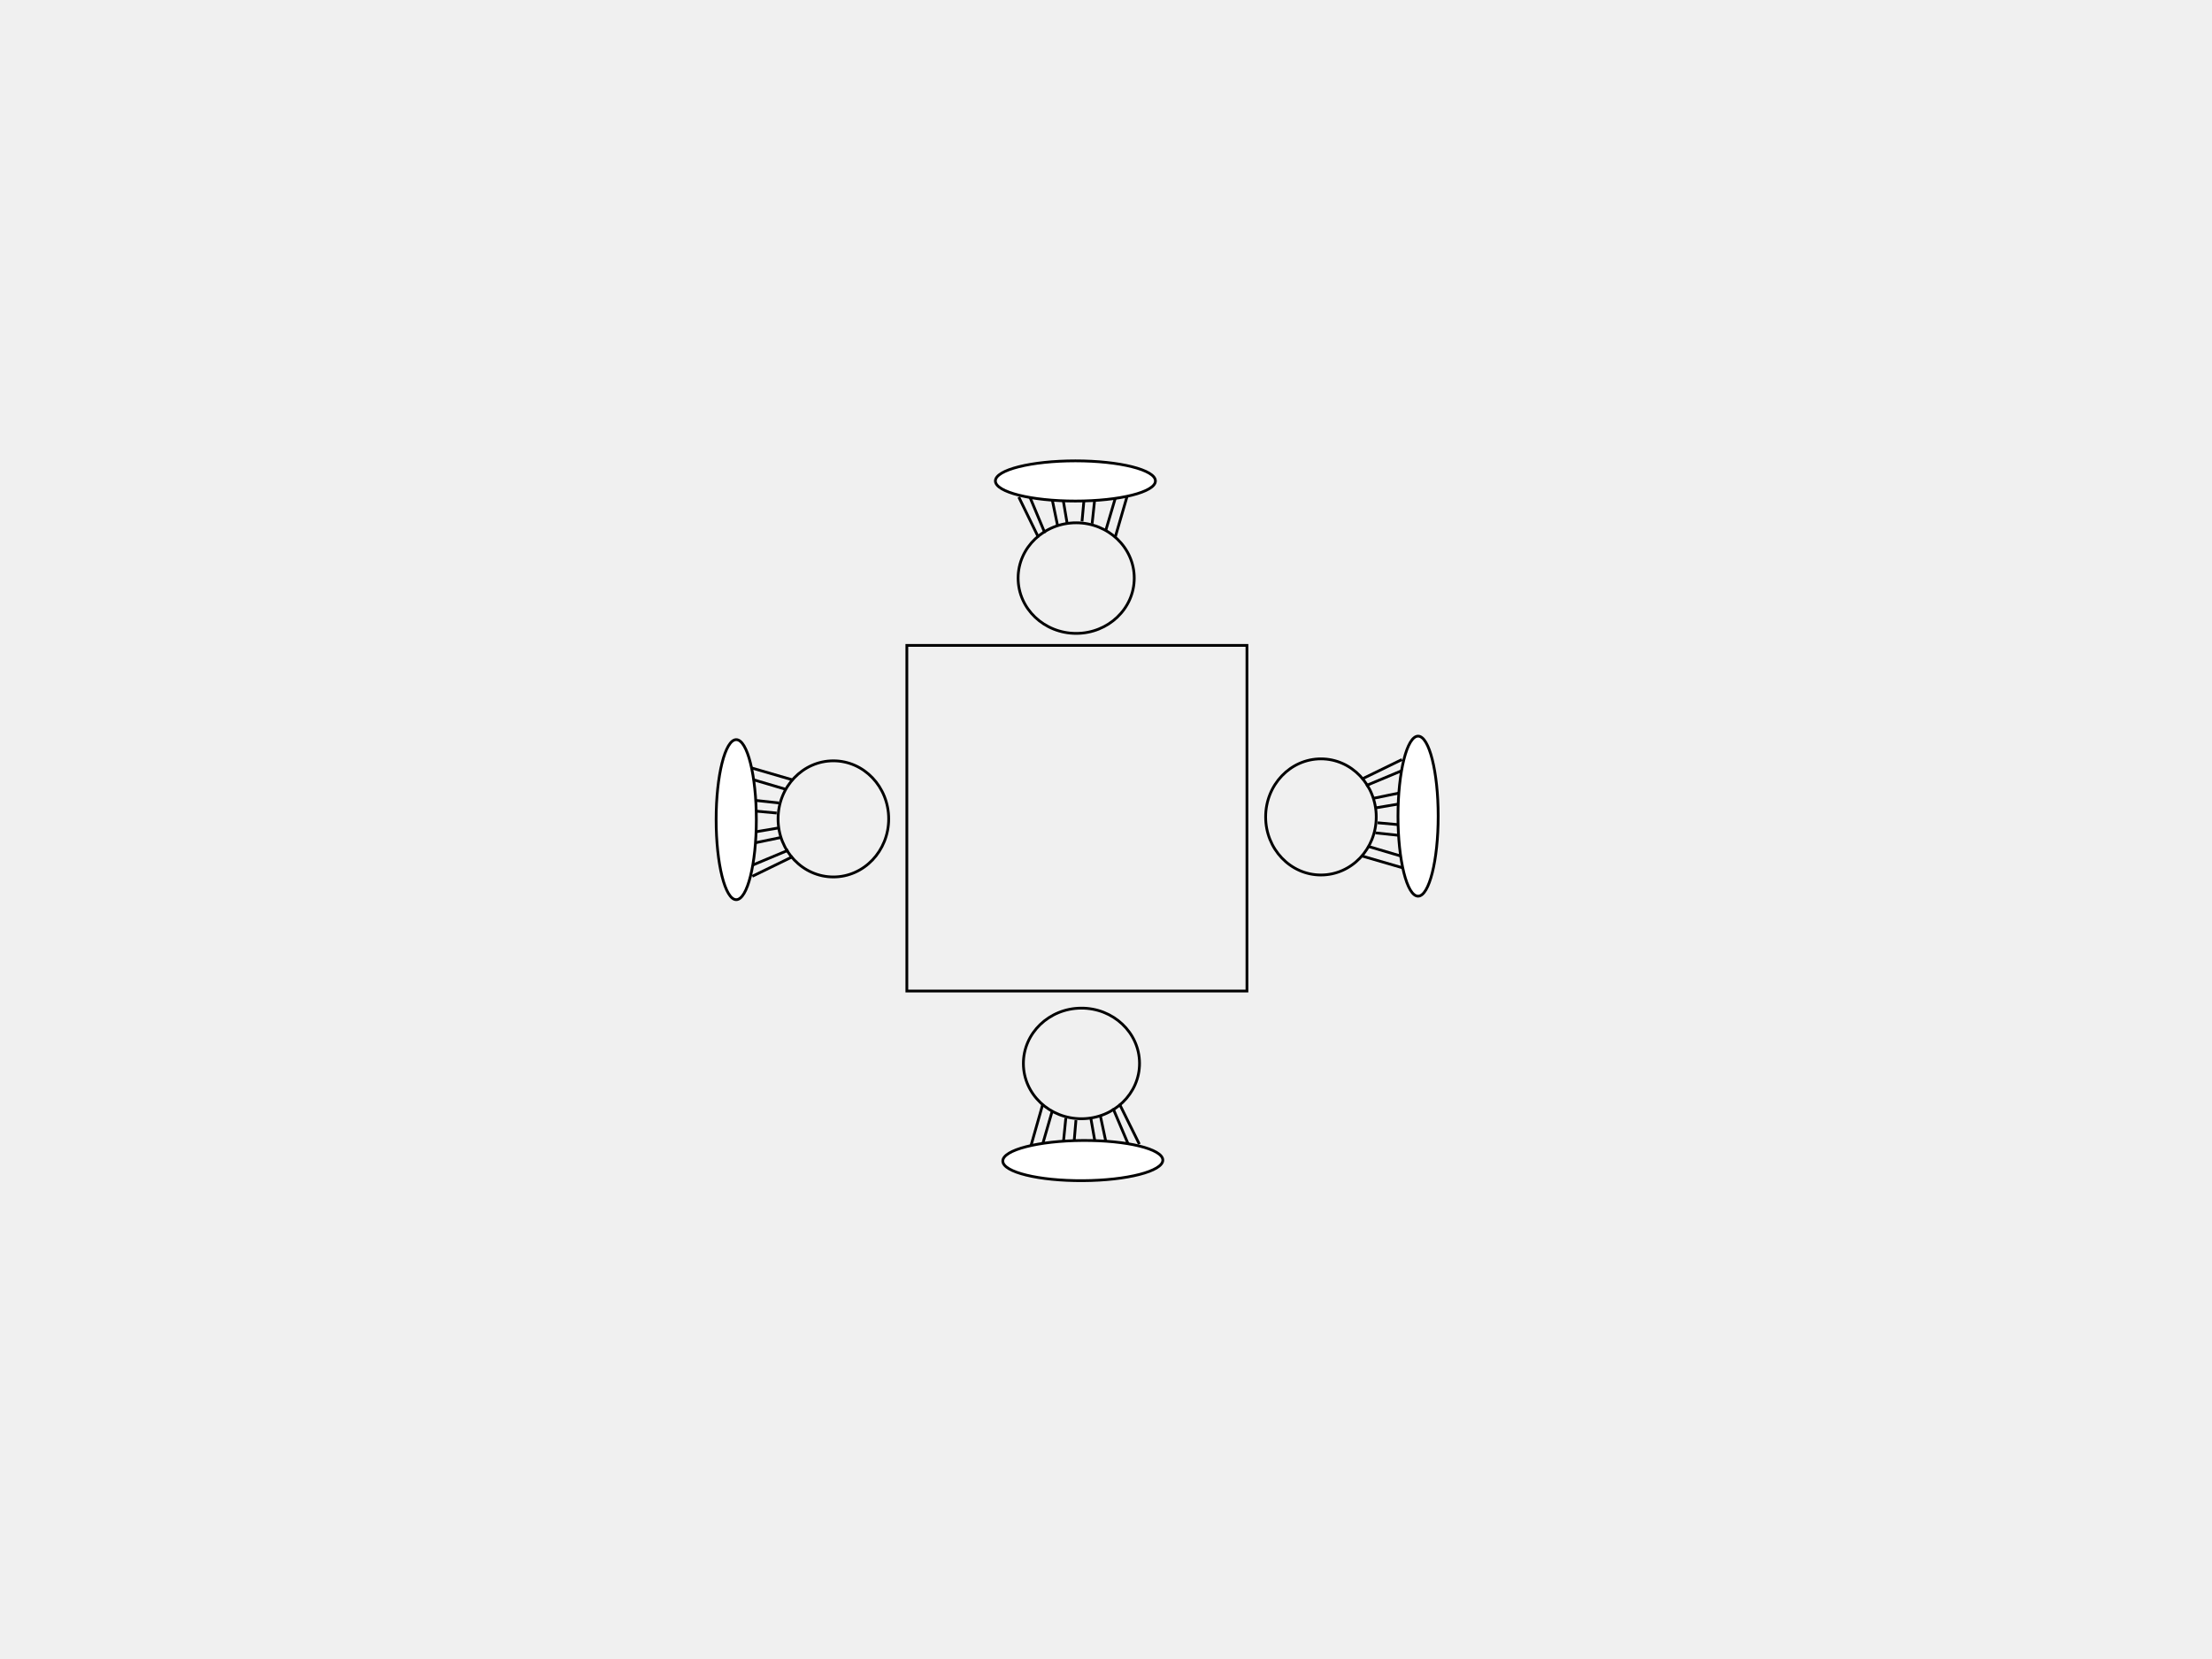
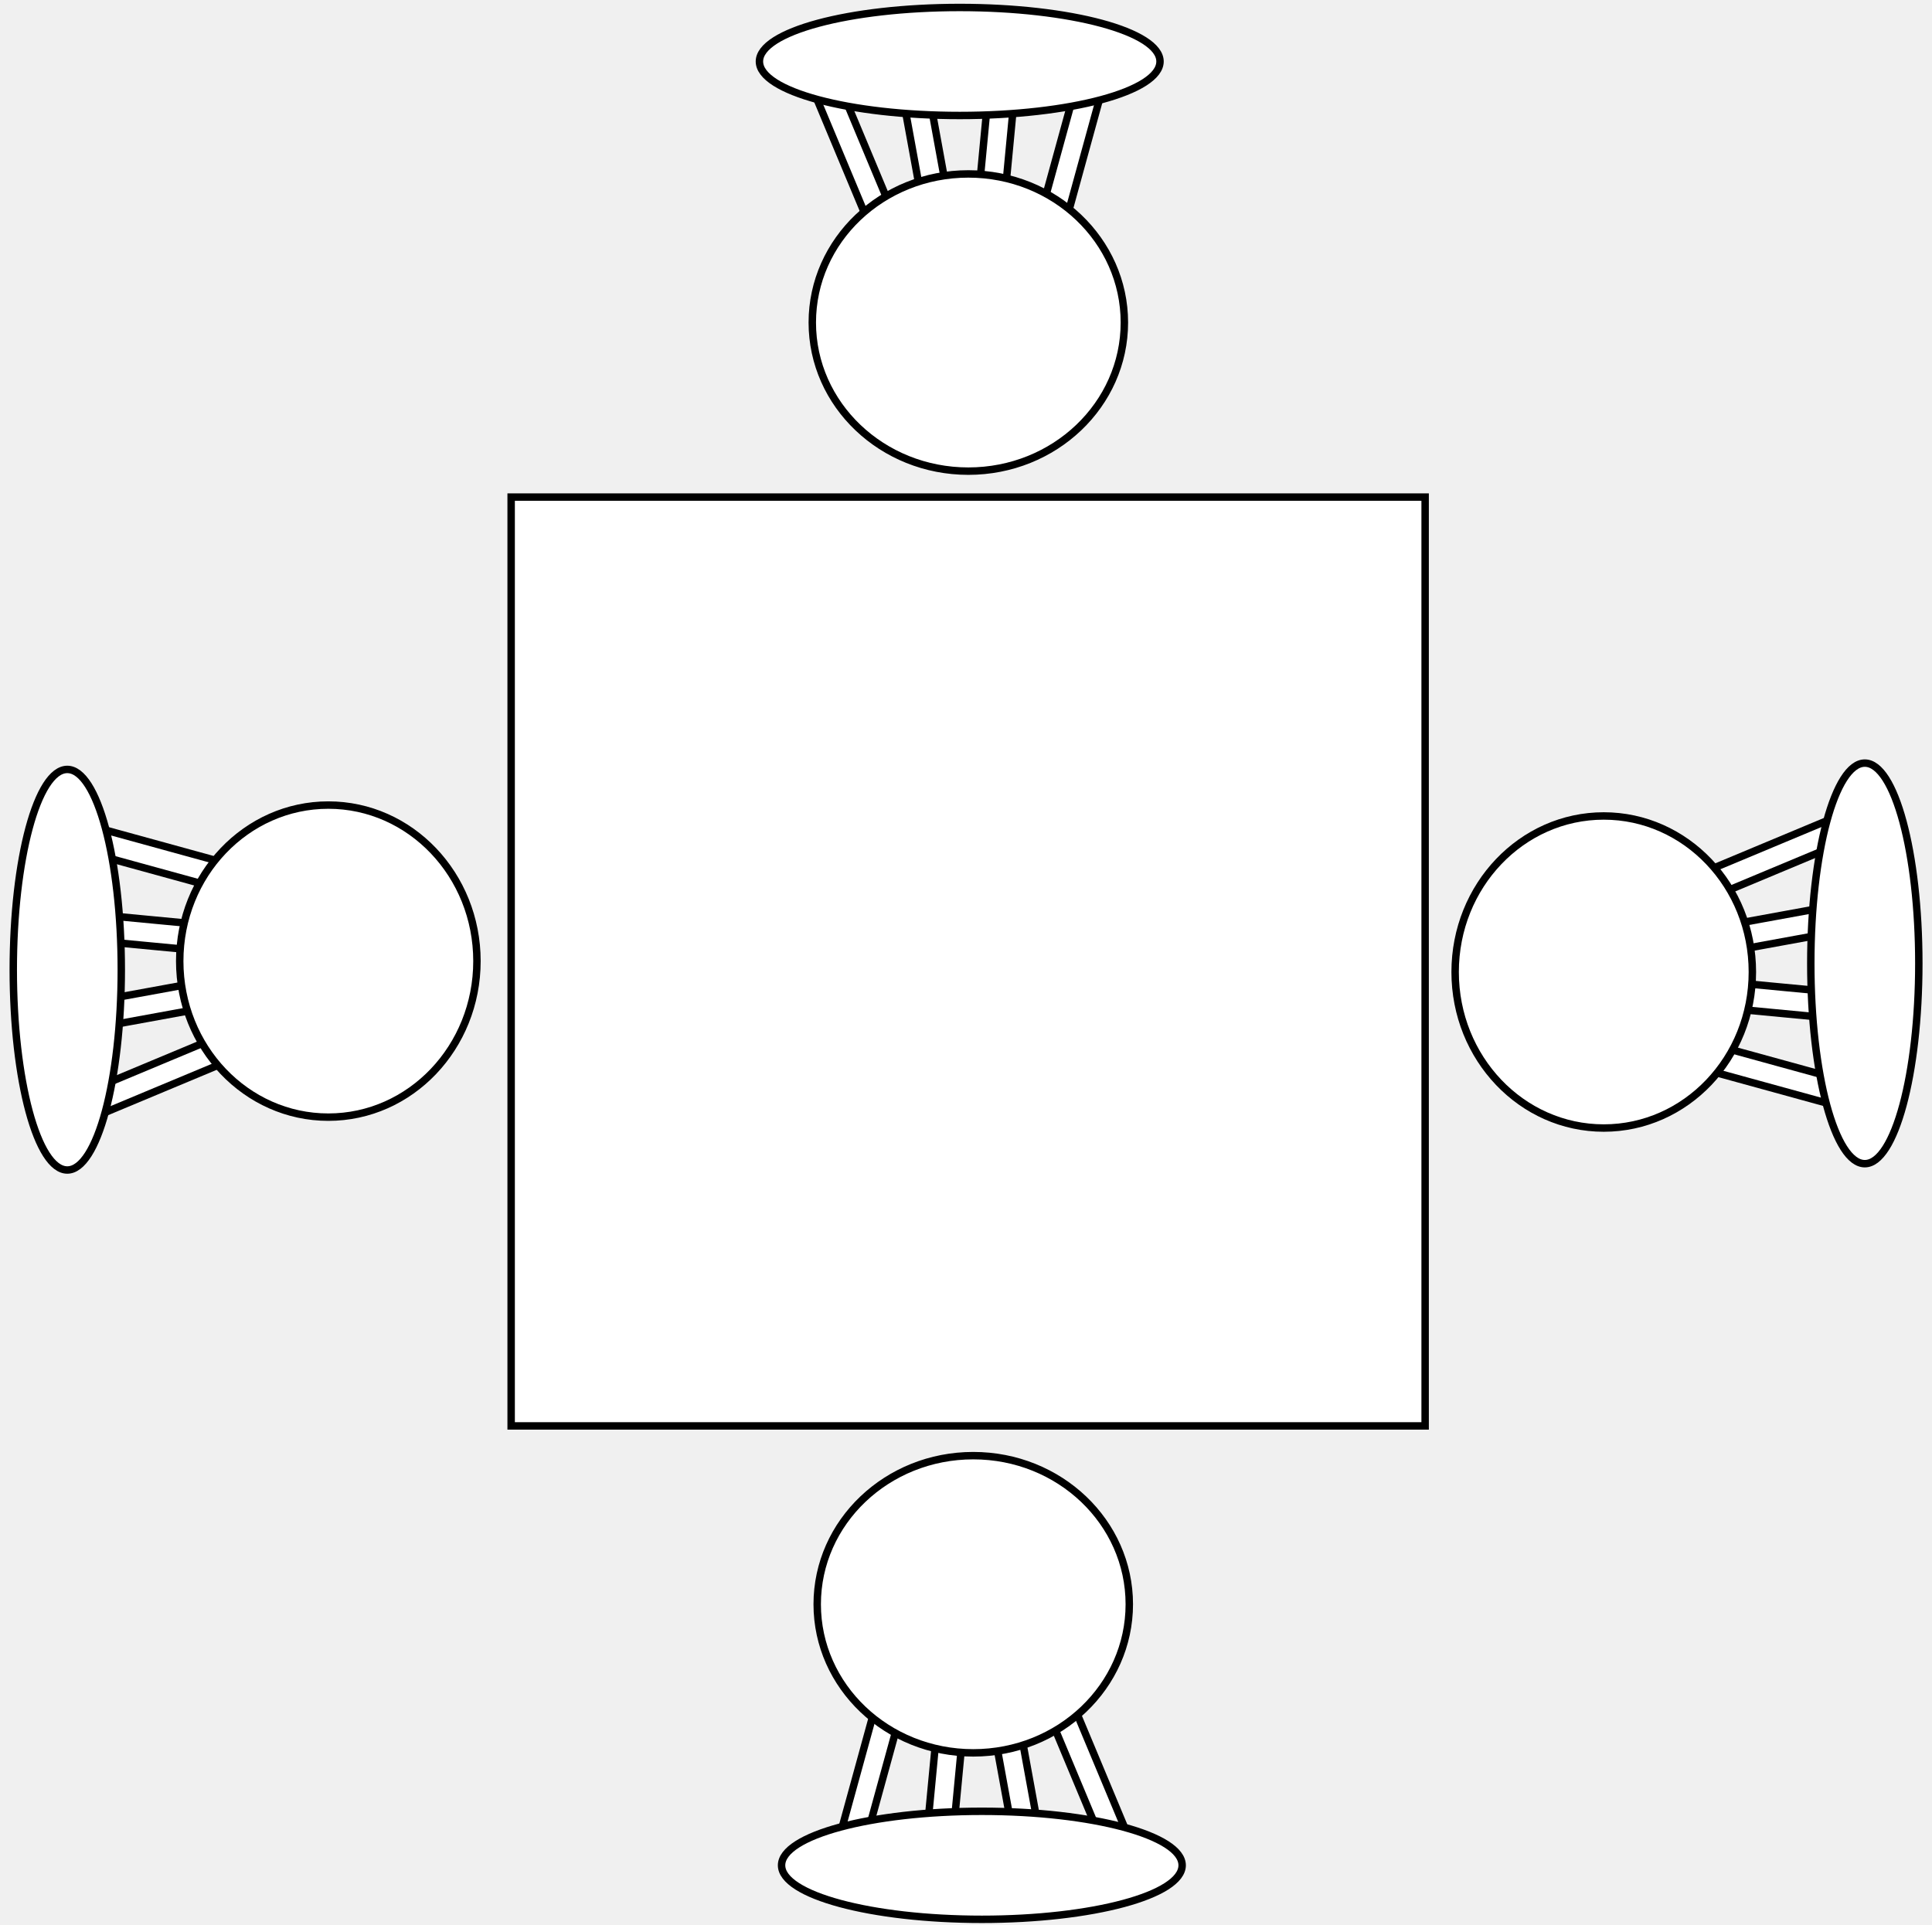
- <svg xmlns="http://www.w3.org/2000/svg" width="800" height="600">
+ <svg xmlns="http://www.w3.org/2000/svg" width="260" height="259">
  <g>
-     <g id="svg_37">
-       <line transform="rotate(179.659 408.446 406.493)" stroke="#000" id="svg_27" y2="413.815" x2="412.014" y1="399.171" x1="404.878" fill="none" />
-       <line transform="rotate(179.659 405.323 407.4)" stroke="#000" id="svg_28" y2="414.025" x2="408.093" y1="400.774" x1="402.554" fill="none" />
-       <line transform="rotate(179.659 395.389 409.38)" stroke="#000" id="svg_29" y2="414.347" x2="396.23" y1="404.413" x1="394.548" fill="none" />
-       <path transform="rotate(179.659 399.056 408.69)" stroke="#000" id="svg_30" d="m397.988,403.51l2.137,10.36" opacity="undefined" fill="none" />
-       <line transform="rotate(179.659 388.767 409.405)" stroke="#000" id="svg_31" y2="413.684" x2="388.377" y1="405.127" x1="389.158" fill="none" />
-       <line transform="rotate(181.396 384.992 409.139)" stroke="#000" id="svg_32" y2="413.944" x2="384.628" y1="404.335" x1="385.356" fill="none" />
-       <ellipse transform="rotate(179.659 391.125 384.607)" ry="20" rx="21" id="svg_33" cy="384.607" cx="391.125" stroke="#000" fill="none" />
-       <line transform="rotate(184.76 378.709 408.186)" stroke="#000" id="svg_34" y2="414.671" x2="377.404" y1="401.7" x1="380.013" fill="none" />
-       <line transform="rotate(181.396 374.957 406.997)" stroke="#000" id="svg_35" y2="414.493" x2="373.022" y1="399.5" x1="376.892" fill="none" />
-       <ellipse transform="rotate(179.659 391.612 419.737)" stroke="#000" ry="7.269" rx="28.937" id="svg_36" cy="419.737" cx="391.612" fill="#ffffff" />
+     <path id="svg_39" d="m68.788,66.897l123,0l0,125l-123,0l0,-125z" opacity="undefined" stroke="#000" fill="#ffffff" />
+     <g id="svg_7">
+       <path transform="rotate(15.3694 144.034 21.0021)" stroke="#000" id="svg_1" d="m142.271,12.344l3.524,0l0,17.317l-3.524,0l0,-17.317z" fill="#ffffff" />
+       <path transform="rotate(5.42868 134.092 19.744)" stroke="#000" id="svg_2" d="m132.33,13.651l3.524,0l0,12.186l-3.524,0l0,-12.186z" fill="#ffffff" />
+       <path transform="rotate(-10.3467 124.4 19.0832)" stroke="#000" id="svg_3" d="m122.638,12.99l3.524,0l0,12.186l-3.524,0l0,-12.186z" fill="#ffffff" />
+       <path transform="rotate(-22.6715 114.959 20.7818)" stroke="#000" id="svg_4" d="m113.197,12.124l3.524,0l0,17.317l-3.524,0l0,-17.317z" fill="#ffffff" />
+       <path id="svg_5" d="m130.314,63.406c-11.602,0 -21,-8.95 -21,-20c0,-11.05 9.398,-20 21,-20c11.602,0 21,8.95 21,20c0,11.05 -9.398,20 -21,20z" opacity="undefined" stroke="#000" fill="#ffffff" />
+       <ellipse stroke="#000" ry="7.269" rx="26.955" id="svg_6" cy="8.274" cx="129.155" fill="#ffffff" />
    </g>
-     <g id="svg_38">
-       <line stroke="#000" id="svg_11" y2="194.409" x2="375.593" y1="179.765" x1="368.456" fill="none" />
-       <line stroke="#000" id="svg_12" y2="192.825" x2="377.922" y1="179.573" x1="372.383" fill="none" />
-       <line stroke="#000" id="svg_14" y2="189.244" x2="385.939" y1="179.31" x1="384.257" fill="none" />
-       <path stroke="#000" id="svg_17" d="m380.358,179.765l2.137,10.36" opacity="undefined" fill="none" />
-       <line stroke="#000" id="svg_19" y2="188.57" x2="391.33" y1="180.013" x1="392.111" fill="none" />
-       <line transform="rotate(1.73665 395.494 184.58)" stroke="#000" id="svg_20" y2="189.384" x2="395.13" y1="179.775" x1="395.858" fill="none" />
-       <ellipse ry="20" rx="21" id="svg_21" cy="209.075" cx="389.215" stroke="#000" fill="none" />
-       <line transform="rotate(5.10071 401.771 185.571)" stroke="#000" id="svg_22" y2="192.057" x2="400.466" y1="179.085" x1="403.076" fill="none" />
-       <line transform="rotate(1.73665 405.516 186.782)" stroke="#000" id="svg_23" y2="194.279" x2="403.58" y1="179.286" x1="407.451" fill="none" />
-       <ellipse stroke="#000" ry="7.269" rx="28.937" id="svg_24" cy="173.943" cx="388.937" fill="#ffffff" />
+     <g transform="rotate(90 227.027 129.652)" id="svg_14">
+       <path transform="rotate(15.3694 241.905 118.449)" stroke="#000" id="svg_8" d="m240.144,109.791l3.524,0l0,17.317l-3.524,0l0,-17.317z" fill="#ffffff" />
+       <path transform="rotate(5.42868 231.964 117.191)" stroke="#000" id="svg_9" d="m230.202,111.098l3.524,0l0,12.186l-3.524,0l0,-12.186z" fill="#ffffff" />
+       <path transform="rotate(-10.3467 222.272 116.53)" stroke="#000" id="svg_10" d="m220.511,110.437l3.524,0l0,12.186l-3.524,0l0,-12.186z" fill="#ffffff" />
+       <path transform="rotate(-22.6715 212.831 118.229)" stroke="#000" id="svg_11" d="m211.069,109.57l3.524,0l0,17.317l-3.524,0l0,-17.317z" fill="#ffffff" />
+       <path id="svg_12" d="m228.186,160.853c-11.602,0 -21,-8.95 -21,-20c0,-11.05 9.398,-20 21,-20c11.602,0 21,8.95 21,20c0,11.05 -9.398,20 -21,20z" opacity="undefined" stroke="#000" fill="#ffffff" />
+       <ellipse stroke="#000" ry="7.269" rx="26.955" id="svg_13" cy="105.721" cx="227.027" fill="#ffffff" />
    </g>
-     <path id="svg_39" d="m327.975,233.418l123,0l0,125l-123,0l0,-125z" opacity="undefined" stroke="#000" fill="none" />
-     <g transform="rotate(90 488.937 295.173)" stroke="null" id="svg_51">
-       <line stroke="#000" id="svg_41" y2="291.706" x2="475.593" y1="277.063" x1="468.456" fill="none" />
-       <line stroke="#000" id="svg_42" y2="290.122" x2="477.921" y1="276.87" x1="472.383" fill="none" />
-       <line stroke="#000" id="svg_43" y2="286.542" x2="485.939" y1="276.608" x1="484.257" fill="none" />
-       <path stroke="#000" id="svg_44" d="m480.358,277.063l2.137,10.36" opacity="undefined" fill="none" />
-       <line stroke="#000" id="svg_45" y2="285.867" x2="491.33" y1="277.311" x1="492.111" fill="none" />
-       <line transform="rotate(1.73665 495.494 281.878)" stroke="#000" id="svg_46" y2="286.682" x2="495.129" y1="277.073" x1="495.858" fill="none" />
-       <ellipse stroke="#000" ry="20" rx="21" id="svg_47" cy="306.373" cx="489.215" fill="none" />
-       <line transform="rotate(5.10071 501.77 282.869)" stroke="#000" id="svg_48" y2="289.354" x2="500.466" y1="276.383" x1="503.076" fill="none" />
-       <line transform="rotate(1.73665 505.515 284.081)" stroke="#000" id="svg_49" y2="291.577" x2="503.58" y1="276.584" x1="507.451" fill="none" />
-       <ellipse stroke="#000" ry="7.269" rx="28.937" id="svg_50" cy="271.241" cx="488.937" fill="#ffffff" />
+     <g transform="rotate(180 132.134 227.099)" id="svg_21">
+       <path transform="rotate(15.3694 147.012 215.896)" stroke="#000" id="svg_15" d="m145.25,207.237l3.524,0l0,17.317l-3.524,0l0,-17.317z" fill="#ffffff" />
+       <path transform="rotate(5.42868 137.071 214.638)" stroke="#000" id="svg_16" d="m135.309,208.544l3.524,0l0,12.186l-3.524,0l0,-12.186z" fill="#ffffff" />
+       <path transform="rotate(-10.3467 127.379 213.977)" stroke="#000" id="svg_17" d="m125.617,207.884l3.524,0l0,12.186l-3.524,0l0,-12.186z" fill="#ffffff" />
+       <path transform="rotate(-22.6715 117.938 215.676)" stroke="#000" id="svg_18" d="m116.175,207.017l3.524,0l0,17.317l-3.524,0l0,-17.317z" fill="#ffffff" />
+       <path id="svg_19" d="m133.292,258.299c-11.602,0 -21,-8.95 -21,-20c0,-11.05 9.398,-20 21,-20c11.602,0 21,8.95 21,20c0,11.05 -9.398,20 -21,20z" opacity="undefined" stroke="#000" fill="#ffffff" />
+       <ellipse stroke="#000" ry="7.269" rx="26.955" id="svg_20" cy="203.167" cx="132.134" fill="#ffffff" />
    </g>
-     <g stroke="null" id="svg_62">
-       <line transform="rotate(-90 279.415 313.351)" stroke="#000" id="svg_52" y2="320.673" x2="282.983" y1="306.029" x1="275.846" fill="none" />
-       <line transform="rotate(-90 278.527 310.223)" stroke="#000" id="svg_53" y2="316.849" x2="281.296" y1="303.598" x1="275.757" fill="none" />
-       <line transform="rotate(-90 276.605 300.278)" stroke="#000" id="svg_54" y2="305.245" x2="277.446" y1="295.311" x1="275.764" fill="none" />
-       <path transform="rotate(-90 277.273 303.949)" stroke="#000" id="svg_55" d="m276.205,298.769l2.137,10.36" opacity="undefined" fill="none" />
-       <line transform="rotate(-90 276.619 293.656)" stroke="#000" id="svg_56" y2="297.934" x2="276.229" y1="289.377" x1="277.01" fill="none" />
-       <line transform="rotate(-88.2634 276.908 289.882)" stroke="#000" id="svg_57" y2="294.687" x2="276.544" y1="285.078" x1="277.272" fill="none" />
-       <ellipse transform="rotate(-90 301.403 296.161)" stroke="#000" ry="20" rx="21" id="svg_58" cy="296.161" cx="301.403" fill="none" />
-       <line transform="rotate(-84.8993 277.899 283.605)" stroke="#000" id="svg_59" y2="290.09" x2="276.594" y1="277.119" x1="279.204" fill="none" />
-       <line transform="rotate(-88.2634 279.11 279.86)" stroke="#000" id="svg_60" y2="287.357" x2="277.175" y1="272.363" x1="281.046" fill="none" />
-       <ellipse transform="rotate(-90 266.271 296.439)" stroke="#000" ry="7.269" rx="28.937" id="svg_61" cy="296.439" cx="266.271" fill="#ffffff" />
+     <g transform="rotate(-90 32.9849 130.503)" id="svg_28">
+       <path transform="rotate(15.3694 47.8631 119.3)" stroke="#000" id="svg_22" d="m46.101,110.642l3.524,0l0,17.317l-3.524,0l0,-17.317z" fill="#ffffff" />
+       <path transform="rotate(5.42868 37.9221 118.042)" stroke="#000" id="svg_23" d="m36.16,111.949l3.524,0l0,12.186l-3.524,0l0,-12.186z" fill="#ffffff" />
+       <path transform="rotate(-10.3467 28.2301 117.381)" stroke="#000" id="svg_24" d="m26.468,111.288l3.524,0l0,12.186l-3.524,0l0,-12.186z" fill="#ffffff" />
+       <path transform="rotate(-22.6715 18.7891 119.08)" stroke="#000" id="svg_25" d="m17.026,110.421l3.524,0l0,17.317l-3.524,0l0,-17.317z" fill="#ffffff" />
+       <path id="svg_26" d="m34.143,161.704c-11.602,0 -21,-8.95 -21,-20c0,-11.05 9.398,-20 21,-20c11.602,0 21,8.95 21,20c0,11.05 -9.398,20 -21,20z" opacity="undefined" stroke="#000" fill="#ffffff" />
+       <ellipse stroke="#000" ry="7.269" rx="26.955" id="svg_27" cy="106.572" cx="32.985" fill="#ffffff" />
    </g>
  </g>
</svg>
